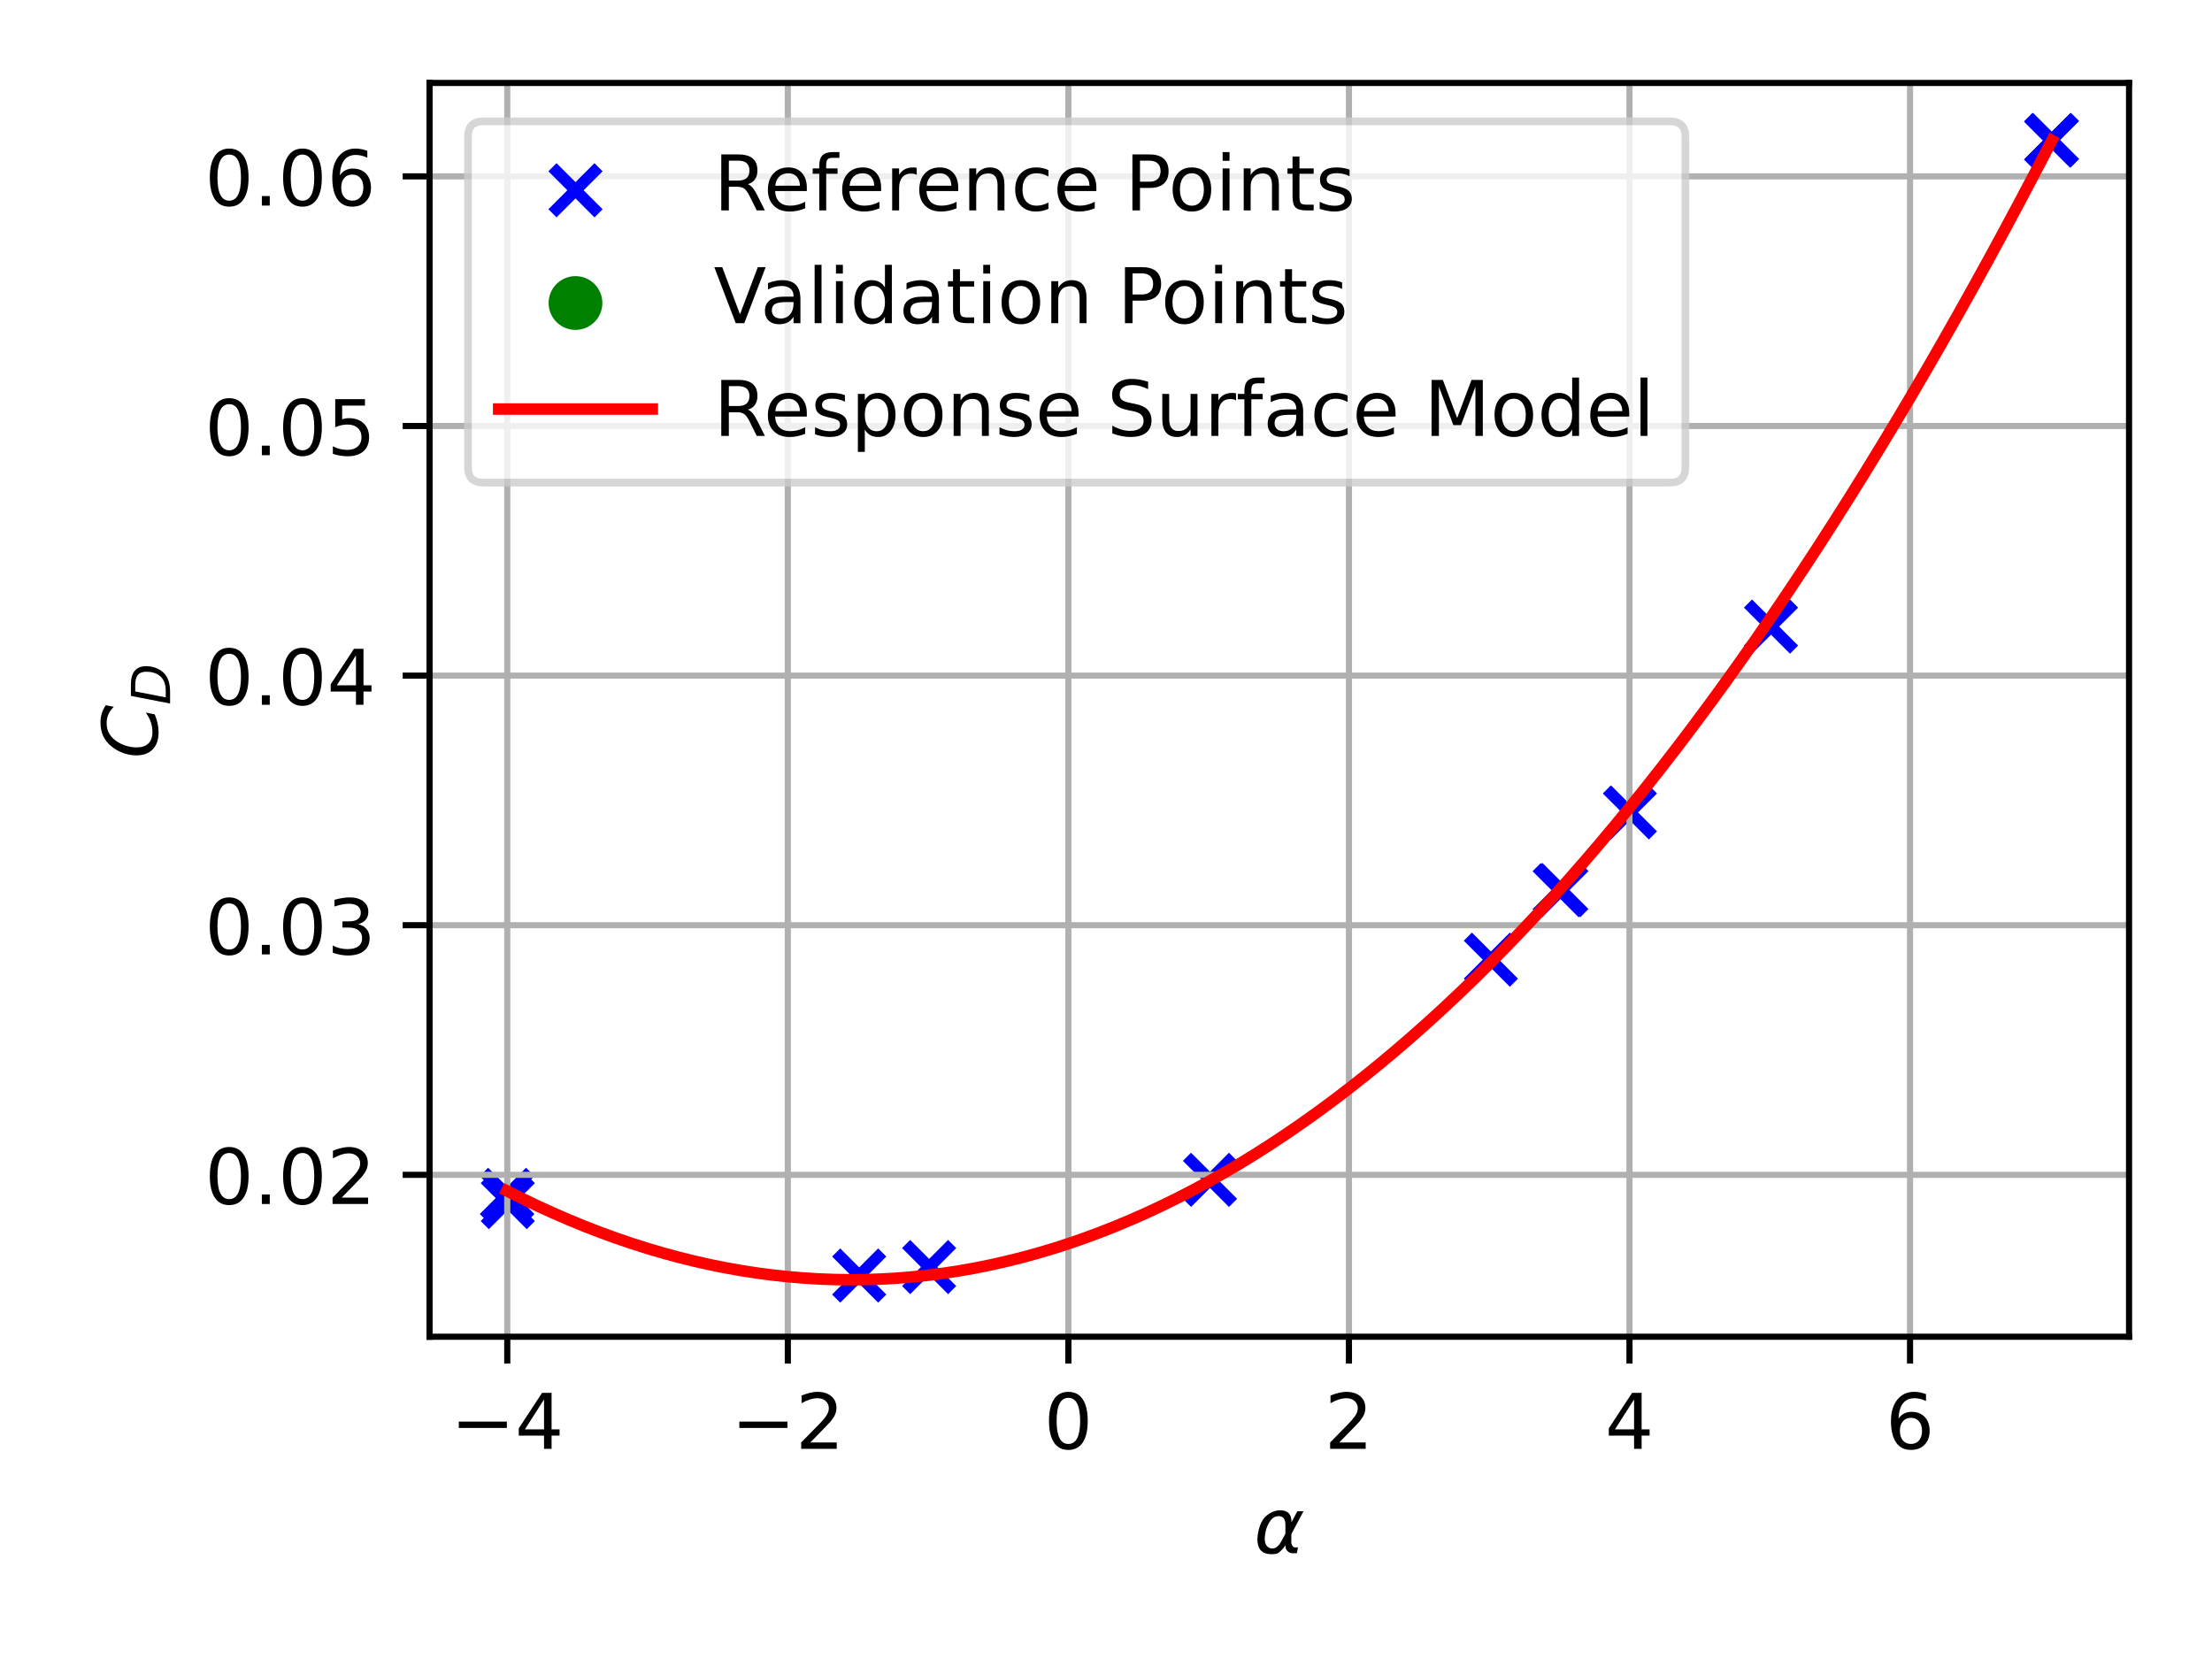
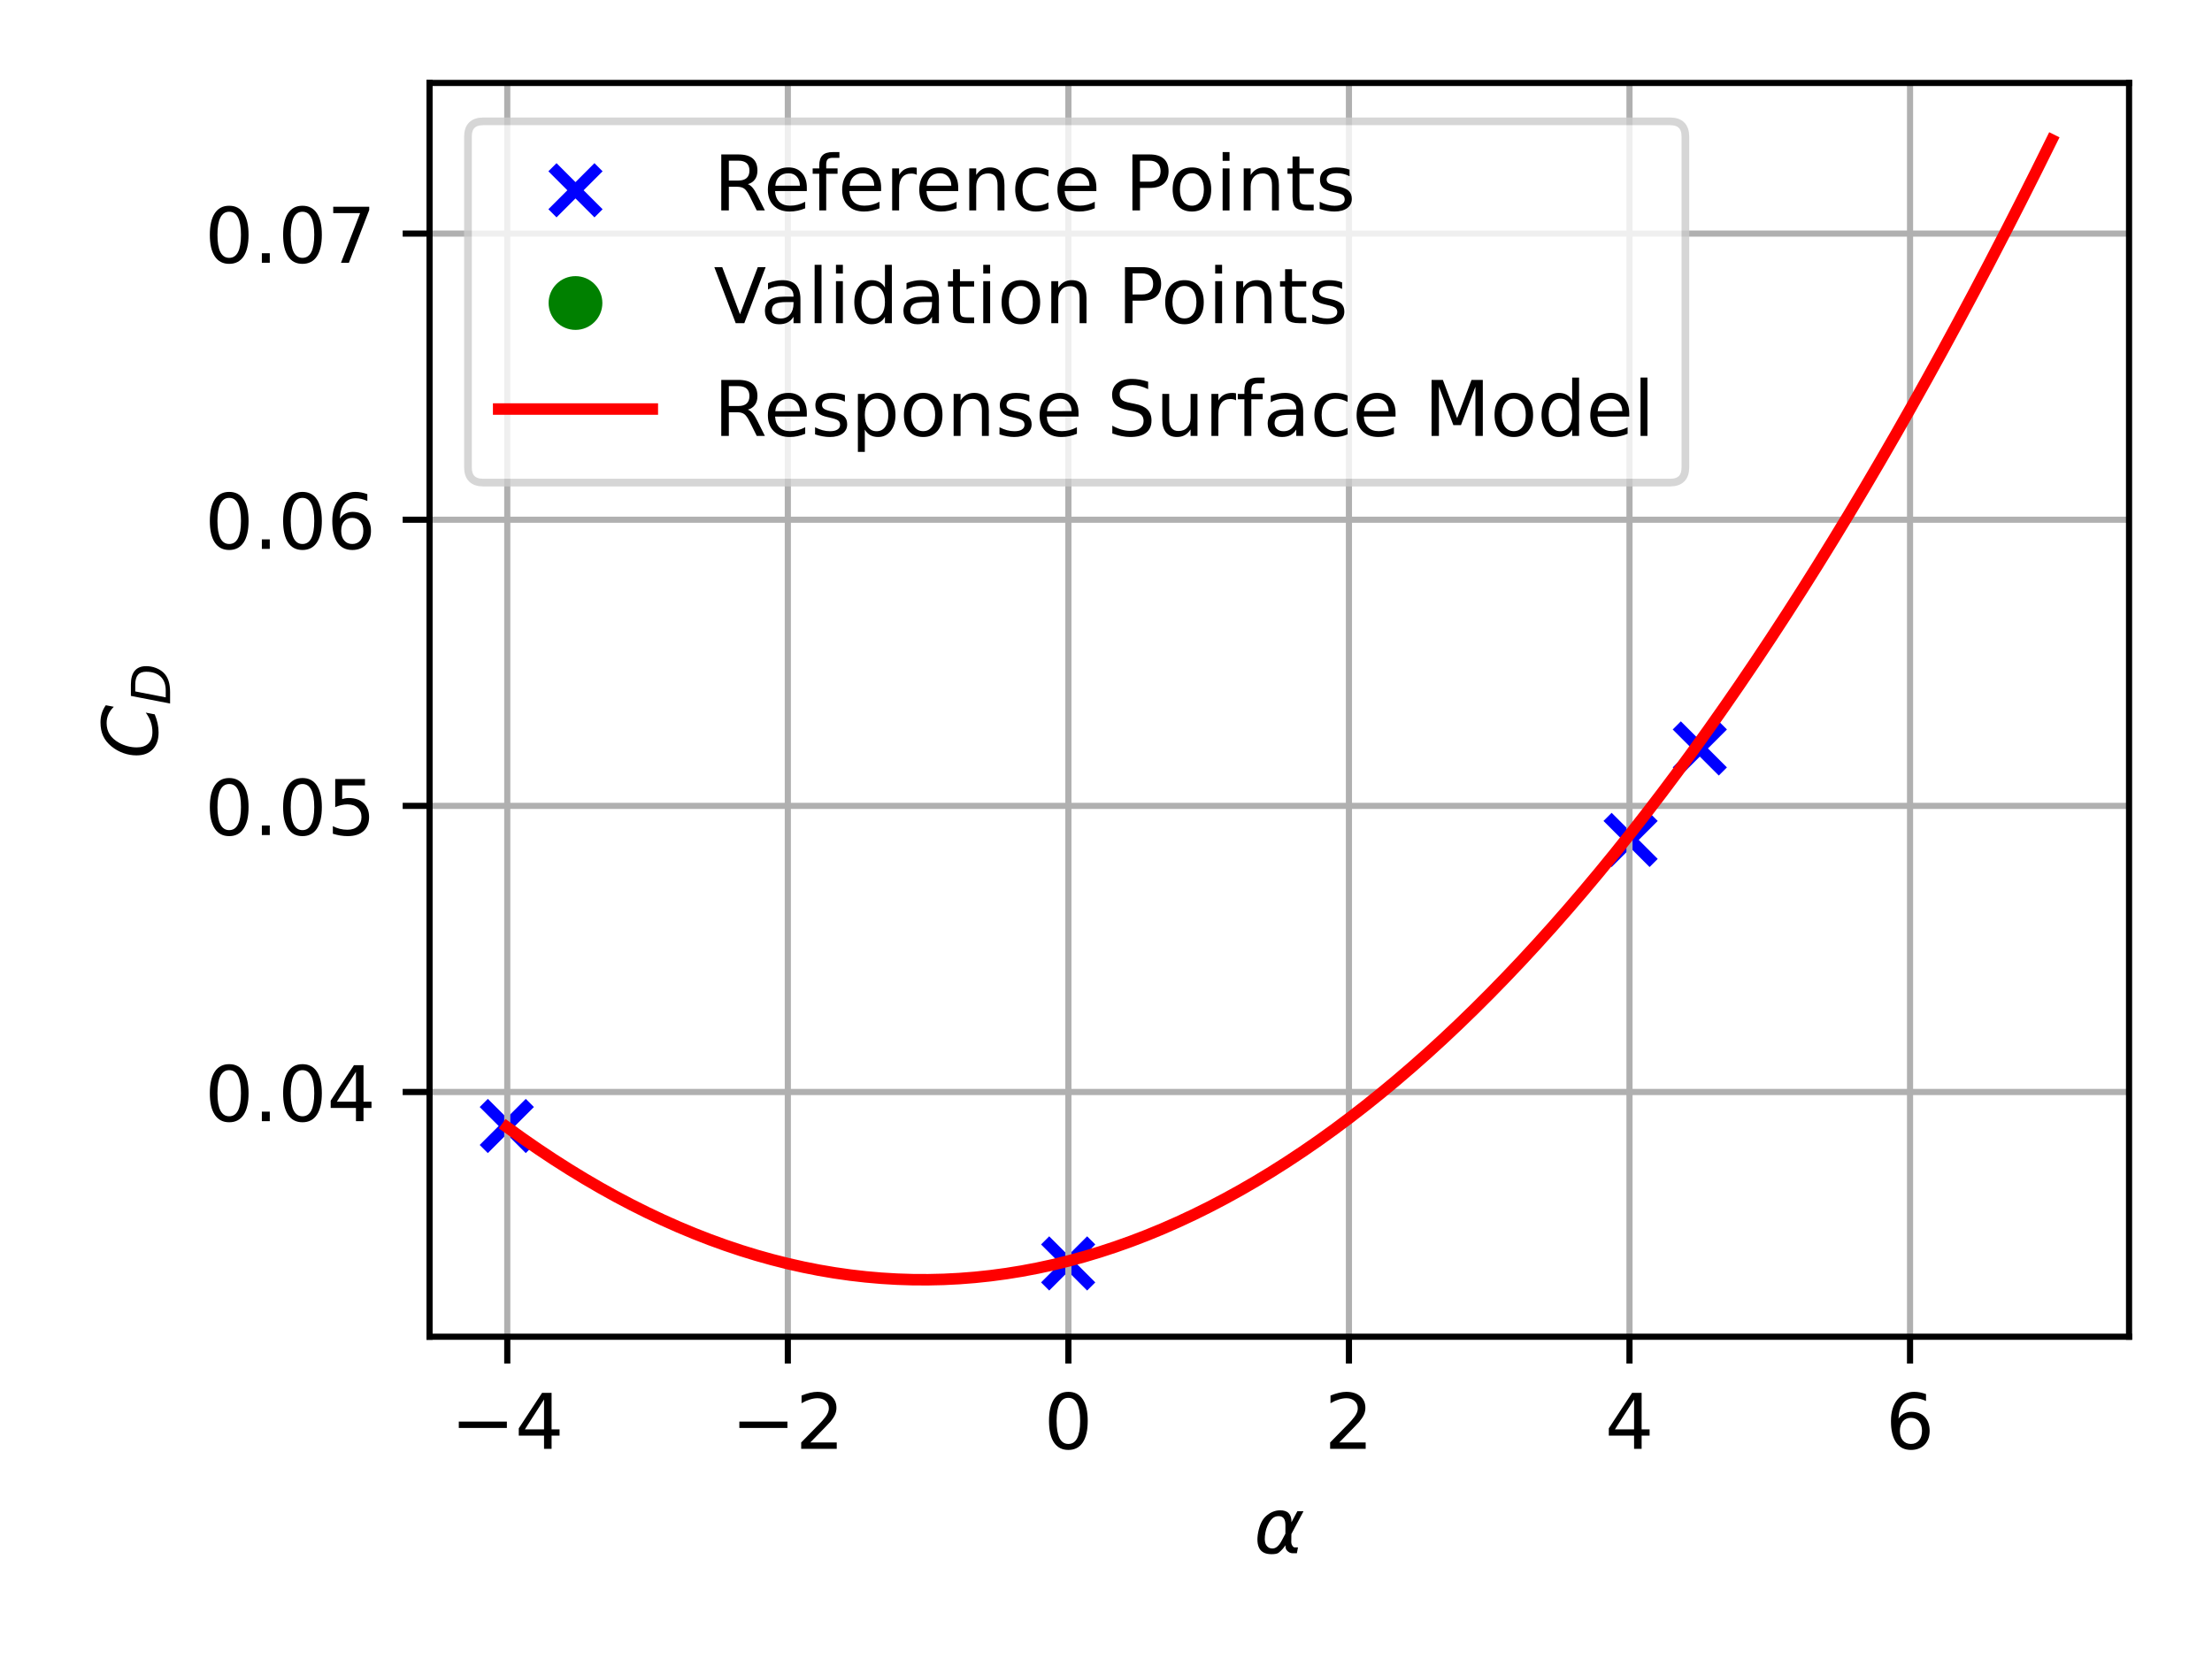
<svg xmlns="http://www.w3.org/2000/svg" xmlns:xlink="http://www.w3.org/1999/xlink" width="288pt" height="216pt" viewBox="0 0 288 216" version="1.1">
  <defs>
    <style type="text/css">*{stroke-linejoin: round; stroke-linecap: butt}</style>
  </defs>
  <g id="figure_1">
    <g id="patch_1">
      <path d="M 0 216  L 288 216  L 288 0  L 0 0  z " style="fill: #ffffff" />
    </g>
    <g id="axes_1">
      <g id="patch_2">
        <path d="M 55.928 174.04  L 277.2 174.04  L 277.2 10.8  L 55.928 10.8  z " style="fill: #ffffff" />
      </g>
      <g id="PathCollection_1">
        <defs>
-           <path id="m1f6bc95b31" d="M -3 3  L 3 -3  M -3 -3  L 3 3  " style="stroke: #0000ff; stroke-width: 1.5" />
+           <path id="m9d388d1059" d="M -3 3  L 3 -3  M -3 -3  L 3 3  " style="stroke: #0000ff; stroke-width: 1.5" />
        </defs>
-         <g clip-path="url(#pb8a106e96e)">
-           <use xlink:href="#m1f6bc95b31" x="203.289" y="115.884" style="fill: #0000ff; stroke: #0000ff; stroke-width: 1.5" />
-           <use xlink:href="#m1f6bc95b31" x="267.051" y="18.315" style="fill: #0000ff; stroke: #0000ff; stroke-width: 1.5" />
-           <use xlink:href="#m1f6bc95b31" x="157.543" y="153.613" style="fill: #0000ff; stroke: #0000ff; stroke-width: 1.5" />
-           <use xlink:href="#m1f6bc95b31" x="111.866" y="166.073" style="fill: #0000ff; stroke: #0000ff; stroke-width: 1.5" />
-           <use xlink:href="#m1f6bc95b31" x="66.114" y="156.512" style="fill: #0000ff; stroke: #0000ff; stroke-width: 1.5" />
-           <use xlink:href="#m1f6bc95b31" x="203.07" y="115.904" style="fill: #0000ff; stroke: #0000ff; stroke-width: 1.5" />
-           <use xlink:href="#m1f6bc95b31" x="230.584" y="81.578" style="fill: #0000ff; stroke: #0000ff; stroke-width: 1.5" />
-           <use xlink:href="#m1f6bc95b31" x="120.972" y="164.969" style="fill: #0000ff; stroke: #0000ff; stroke-width: 1.5" />
-           <use xlink:href="#m1f6bc95b31" x="212.211" y="105.776" style="fill: #0000ff; stroke: #0000ff; stroke-width: 1.5" />
-           <use xlink:href="#m1f6bc95b31" x="267.142" y="18.22" style="fill: #0000ff; stroke: #0000ff; stroke-width: 1.5" />
-           <use xlink:href="#m1f6bc95b31" x="267.142" y="18.234" style="fill: #0000ff; stroke: #0000ff; stroke-width: 1.5" />
-           <use xlink:href="#m1f6bc95b31" x="194.111" y="124.948" style="fill: #0000ff; stroke: #0000ff; stroke-width: 1.5" />
-           <use xlink:href="#m1f6bc95b31" x="66.022" y="155.615" style="fill: #0000ff; stroke: #0000ff; stroke-width: 1.5" />
-           <use xlink:href="#m1f6bc95b31" x="66.022" y="155.578" style="fill: #0000ff; stroke: #0000ff; stroke-width: 1.5" />
+         <g clip-path="url(#p106b4e78f4)">
+           <use xlink:href="#m9d388d1059" x="139.075" y="164.497" style="fill: #0000ff; stroke: #0000ff; stroke-width: 1.5" />
+           <use xlink:href="#m9d388d1059" x="212.302" y="109.358" style="fill: #0000ff; stroke: #0000ff; stroke-width: 1.5" />
+           <use xlink:href="#m9d388d1059" x="221.315" y="97.446" style="fill: #0000ff; stroke: #0000ff; stroke-width: 1.5" />
+           <use xlink:href="#m9d388d1059" x="65.986" y="146.602" style="fill: #0000ff; stroke: #0000ff; stroke-width: 1.5" />
        </g>
      </g>
      <g id="PathCollection_2" />
      <g id="matplotlib.axis_1">
        <g id="xtick_1">
          <g id="line2d_1">
-             <path d="M 66.046 174.04  L 66.046 10.8  " clip-path="url(#pb8a106e96e)" style="fill: none; stroke: #b0b0b0; stroke-width: 0.8; stroke-linecap: square" />
+             <path d="M 66.046 174.04  L 66.046 10.8  " clip-path="url(#p106b4e78f4)" style="fill: none; stroke: #b0b0b0; stroke-width: 0.8; stroke-linecap: square" />
          </g>
          <g id="line2d_2">
            <defs>
-               <path id="m623faea32b" d="M 0 0  L 0 3.5  " style="stroke: #000000; stroke-width: 0.8" />
-             </defs>
-             <g>
-               <use xlink:href="#m623faea32b" x="66.046" y="174.04" style="stroke: #000000; stroke-width: 0.8" />
+               <path id="ma5042c8ffb" d="M 0 0  L 0 3.5  " style="stroke: #000000; stroke-width: 0.8" />
+             </defs>
+             <g>
+               <use xlink:href="#ma5042c8ffb" x="66.046" y="174.04" style="stroke: #000000; stroke-width: 0.8" />
            </g>
          </g>
          <g id="text_1">
            <g transform="translate(58.67521 188.6384) scale(0.1 -0.1)">
              <defs>
                <path id="DejaVuSans-2212" d="M 678 2272  L 4684 2272  L 4684 1741  L 678 1741  L 678 2272  z " transform="scale(0.015625)" />
                <path id="DejaVuSans-34" d="M 2419 4116  L 825 1625  L 2419 1625  L 2419 4116  z M 2253 4666  L 3047 4666  L 3047 1625  L 3713 1625  L 3713 1100  L 3047 1100  L 3047 0  L 2419 0  L 2419 1100  L 313 1100  L 313 1709  L 2253 4666  z " transform="scale(0.015625)" />
              </defs>
              <use xlink:href="#DejaVuSans-2212" />
              <use xlink:href="#DejaVuSans-34" x="83.789" />
            </g>
          </g>
        </g>
        <g id="xtick_2">
          <g id="line2d_3">
-             <path d="M 102.574 174.04  L 102.574 10.8  " clip-path="url(#pb8a106e96e)" style="fill: none; stroke: #b0b0b0; stroke-width: 0.8; stroke-linecap: square" />
+             <path d="M 102.574 174.04  L 102.574 10.8  " clip-path="url(#p106b4e78f4)" style="fill: none; stroke: #b0b0b0; stroke-width: 0.8; stroke-linecap: square" />
          </g>
          <g id="line2d_4">
            <g>
-               <use xlink:href="#m623faea32b" x="102.574" y="174.04" style="stroke: #000000; stroke-width: 0.8" />
+               <use xlink:href="#ma5042c8ffb" x="102.574" y="174.04" style="stroke: #000000; stroke-width: 0.8" />
            </g>
          </g>
          <g id="text_2">
            <g transform="translate(95.20295 188.6384) scale(0.1 -0.1)">
              <defs>
                <path id="DejaVuSans-32" d="M 1228 531  L 3431 531  L 3431 0  L 469 0  L 469 531  Q 828 903 1448 1529  Q 2069 2156 2228 2338  Q 2531 2678 2651 2914  Q 2772 3150 2772 3378  Q 2772 3750 2511 3984  Q 2250 4219 1831 4219  Q 1534 4219 1204 4116  Q 875 4013 500 3803  L 500 4441  Q 881 4594 1212 4672  Q 1544 4750 1819 4750  Q 2544 4750 2975 4387  Q 3406 4025 3406 3419  Q 3406 3131 3298 2873  Q 3191 2616 2906 2266  Q 2828 2175 2409 1742  Q 1991 1309 1228 531  z " transform="scale(0.015625)" />
              </defs>
              <use xlink:href="#DejaVuSans-2212" />
              <use xlink:href="#DejaVuSans-32" x="83.789" />
            </g>
          </g>
        </g>
        <g id="xtick_3">
          <g id="line2d_5">
-             <path d="M 139.102 174.04  L 139.102 10.8  " clip-path="url(#pb8a106e96e)" style="fill: none; stroke: #b0b0b0; stroke-width: 0.8; stroke-linecap: square" />
+             <path d="M 139.102 174.04  L 139.102 10.8  " clip-path="url(#p106b4e78f4)" style="fill: none; stroke: #b0b0b0; stroke-width: 0.8; stroke-linecap: square" />
          </g>
          <g id="line2d_6">
            <g>
-               <use xlink:href="#m623faea32b" x="139.102" y="174.04" style="stroke: #000000; stroke-width: 0.8" />
+               <use xlink:href="#ma5042c8ffb" x="139.102" y="174.04" style="stroke: #000000; stroke-width: 0.8" />
            </g>
          </g>
          <g id="text_3">
            <g transform="translate(135.9205 188.6384) scale(0.1 -0.1)">
              <defs>
                <path id="DejaVuSans-30" d="M 2034 4250  Q 1547 4250 1301 3770  Q 1056 3291 1056 2328  Q 1056 1369 1301 889  Q 1547 409 2034 409  Q 2525 409 2770 889  Q 3016 1369 3016 2328  Q 3016 3291 2770 3770  Q 2525 4250 2034 4250  z M 2034 4750  Q 2819 4750 3233 4129  Q 3647 3509 3647 2328  Q 3647 1150 3233 529  Q 2819 -91 2034 -91  Q 1250 -91 836 529  Q 422 1150 422 2328  Q 422 3509 836 4129  Q 1250 4750 2034 4750  z " transform="scale(0.015625)" />
              </defs>
              <use xlink:href="#DejaVuSans-30" />
            </g>
          </g>
        </g>
        <g id="xtick_4">
          <g id="line2d_7">
-             <path d="M 175.63 174.04  L 175.63 10.8  " clip-path="url(#pb8a106e96e)" style="fill: none; stroke: #b0b0b0; stroke-width: 0.8; stroke-linecap: square" />
+             <path d="M 175.63 174.04  L 175.63 10.8  " clip-path="url(#p106b4e78f4)" style="fill: none; stroke: #b0b0b0; stroke-width: 0.8; stroke-linecap: square" />
          </g>
          <g id="line2d_8">
            <g>
-               <use xlink:href="#m623faea32b" x="175.63" y="174.04" style="stroke: #000000; stroke-width: 0.8" />
+               <use xlink:href="#ma5042c8ffb" x="175.63" y="174.04" style="stroke: #000000; stroke-width: 0.8" />
            </g>
          </g>
          <g id="text_4">
            <g transform="translate(172.4483 188.6384) scale(0.1 -0.1)">
              <use xlink:href="#DejaVuSans-32" />
            </g>
          </g>
        </g>
        <g id="xtick_5">
          <g id="line2d_9">
-             <path d="M 212.157 174.04  L 212.157 10.8  " clip-path="url(#pb8a106e96e)" style="fill: none; stroke: #b0b0b0; stroke-width: 0.8; stroke-linecap: square" />
+             <path d="M 212.157 174.04  L 212.157 10.8  " clip-path="url(#p106b4e78f4)" style="fill: none; stroke: #b0b0b0; stroke-width: 0.8; stroke-linecap: square" />
          </g>
          <g id="line2d_10">
            <g>
-               <use xlink:href="#m623faea32b" x="212.157" y="174.04" style="stroke: #000000; stroke-width: 0.8" />
+               <use xlink:href="#ma5042c8ffb" x="212.157" y="174.04" style="stroke: #000000; stroke-width: 0.8" />
            </g>
          </g>
          <g id="text_5">
            <g transform="translate(208.976 188.6384) scale(0.1 -0.1)">
              <use xlink:href="#DejaVuSans-34" />
            </g>
          </g>
        </g>
        <g id="xtick_6">
          <g id="line2d_11">
-             <path d="M 248.685 174.04  L 248.685 10.8  " clip-path="url(#pb8a106e96e)" style="fill: none; stroke: #b0b0b0; stroke-width: 0.8; stroke-linecap: square" />
+             <path d="M 248.685 174.04  L 248.685 10.8  " clip-path="url(#p106b4e78f4)" style="fill: none; stroke: #b0b0b0; stroke-width: 0.8; stroke-linecap: square" />
          </g>
          <g id="line2d_12">
            <g>
-               <use xlink:href="#m623faea32b" x="248.685" y="174.04" style="stroke: #000000; stroke-width: 0.8" />
+               <use xlink:href="#ma5042c8ffb" x="248.685" y="174.04" style="stroke: #000000; stroke-width: 0.8" />
            </g>
          </g>
          <g id="text_6">
            <g transform="translate(245.5038 188.6384) scale(0.1 -0.1)">
              <defs>
                <path id="DejaVuSans-36" d="M 2113 2584  Q 1688 2584 1439 2293  Q 1191 2003 1191 1497  Q 1191 994 1439 701  Q 1688 409 2113 409  Q 2538 409 2786 701  Q 3034 994 3034 1497  Q 3034 2003 2786 2293  Q 2538 2584 2113 2584  z M 3366 4563  L 3366 3988  Q 3128 4100 2886 4159  Q 2644 4219 2406 4219  Q 1781 4219 1451 3797  Q 1122 3375 1075 2522  Q 1259 2794 1537 2939  Q 1816 3084 2150 3084  Q 2853 3084 3261 2657  Q 3669 2231 3669 1497  Q 3669 778 3244 343  Q 2819 -91 2113 -91  Q 1303 -91 875 529  Q 447 1150 447 2328  Q 447 3434 972 4092  Q 1497 4750 2381 4750  Q 2619 4750 2861 4703  Q 3103 4656 3366 4563  z " transform="scale(0.015625)" />
              </defs>
              <use xlink:href="#DejaVuSans-36" />
            </g>
          </g>
        </g>
        <g id="text_7">
          <g transform="translate(163.264 202.3166) scale(0.1 -0.1)">
            <defs>
              <path id="DejaVuSans-Oblique-3b1" d="M 2619 1628  L 2622 2350  Q 2625 3088 2069 3091  Q 1653 3094 1394 2747  Q 1069 2319 959 1747  Q 825 1059 994 731  Q 1169 397 1547 397  Q 1966 397 2319 1063  L 2619 1628  z M 2166 3578  Q 3141 3594 3128 2584  Q 3128 2584 3616 3500  L 4128 3500  L 3119 1603  L 3109 919  Q 3109 766 3194 638  Q 3291 488 3391 488  L 3669 488  L 3575 0  L 3228 0  Q 2934 0 2722 263  Q 2622 394 2619 669  Q 2416 334 2066 50  Q 1900 -81 1453 -78  Q 722 -72 456 397  Q 184 884 353 1747  Q 534 2675 1009 3097  Q 1544 3569 2166 3578  z " transform="scale(0.015625)" />
            </defs>
            <use xlink:href="#DejaVuSans-Oblique-3b1" transform="translate(0 0.84375)" />
          </g>
        </g>
      </g>
      <g id="matplotlib.axis_2">
        <g id="ytick_1">
          <g id="line2d_13">
-             <path d="M 55.928 152.961  L 277.2 152.961  " clip-path="url(#pb8a106e96e)" style="fill: none; stroke: #b0b0b0; stroke-width: 0.8; stroke-linecap: square" />
+             <path d="M 55.928 142.176  L 277.2 142.176  " clip-path="url(#p106b4e78f4)" style="fill: none; stroke: #b0b0b0; stroke-width: 0.8; stroke-linecap: square" />
          </g>
          <g id="line2d_14">
            <defs>
-               <path id="m71e8cdc7bb" d="M 0 0  L -3.5 0  " style="stroke: #000000; stroke-width: 0.8" />
-             </defs>
-             <g>
-               <use xlink:href="#m71e8cdc7bb" x="55.928" y="152.961" style="stroke: #000000; stroke-width: 0.8" />
+               <path id="m35924eb70a" d="M 0 0  L -3.5 0  " style="stroke: #000000; stroke-width: 0.8" />
+             </defs>
+             <g>
+               <use xlink:href="#m35924eb70a" x="55.928" y="142.176" style="stroke: #000000; stroke-width: 0.8" />
            </g>
          </g>
          <g id="text_8">
-             <g transform="translate(26.66238 156.7601) scale(0.1 -0.1)">
+             <g transform="translate(26.66238 145.9754) scale(0.1 -0.1)">
              <defs>
                <path id="DejaVuSans-2e" d="M 684 794  L 1344 794  L 1344 0  L 684 0  L 684 794  z " transform="scale(0.015625)" />
              </defs>
-               <use xlink:href="#DejaVuSans-30" />
-               <use xlink:href="#DejaVuSans-2e" x="63.623" />
-               <use xlink:href="#DejaVuSans-30" x="95.41" />
-               <use xlink:href="#DejaVuSans-32" x="159.033" />
-             </g>
-           </g>
-         </g>
-         <g id="ytick_2">
-           <g id="line2d_15">
-             <path d="M 55.928 120.462  L 277.2 120.462  " clip-path="url(#pb8a106e96e)" style="fill: none; stroke: #b0b0b0; stroke-width: 0.8; stroke-linecap: square" />
-           </g>
-           <g id="line2d_16">
-             <g>
-               <use xlink:href="#m71e8cdc7bb" x="55.928" y="120.462" style="stroke: #000000; stroke-width: 0.8" />
-             </g>
-           </g>
-           <g id="text_9">
-             <g transform="translate(26.66238 124.2615) scale(0.1 -0.1)">
-               <defs>
-                 <path id="DejaVuSans-33" d="M 2597 2516  Q 3050 2419 3304 2112  Q 3559 1806 3559 1356  Q 3559 666 3084 287  Q 2609 -91 1734 -91  Q 1441 -91 1130 -33  Q 819 25 488 141  L 488 750  Q 750 597 1062 519  Q 1375 441 1716 441  Q 2309 441 2620 675  Q 2931 909 2931 1356  Q 2931 1769 2642 2001  Q 2353 2234 1838 2234  L 1294 2234  L 1294 2753  L 1863 2753  Q 2328 2753 2575 2939  Q 2822 3125 2822 3475  Q 2822 3834 2567 4026  Q 2313 4219 1838 4219  Q 1578 4219 1281 4162  Q 984 4106 628 3988  L 628 4550  Q 988 4650 1302 4700  Q 1616 4750 1894 4750  Q 2613 4750 3031 4423  Q 3450 4097 3450 3541  Q 3450 3153 3228 2886  Q 3006 2619 2597 2516  z " transform="scale(0.015625)" />
-               </defs>
-               <use xlink:href="#DejaVuSans-30" />
-               <use xlink:href="#DejaVuSans-2e" x="63.623" />
-               <use xlink:href="#DejaVuSans-30" x="95.41" />
-               <use xlink:href="#DejaVuSans-33" x="159.033" />
-             </g>
-           </g>
-         </g>
-         <g id="ytick_3">
-           <g id="line2d_17">
-             <path d="M 55.928 87.964  L 277.2 87.964  " clip-path="url(#pb8a106e96e)" style="fill: none; stroke: #b0b0b0; stroke-width: 0.8; stroke-linecap: square" />
-           </g>
-           <g id="line2d_18">
-             <g>
-               <use xlink:href="#m71e8cdc7bb" x="55.928" y="87.964" style="stroke: #000000; stroke-width: 0.8" />
-             </g>
-           </g>
-           <g id="text_10">
-             <g transform="translate(26.66238 91.76281) scale(0.1 -0.1)">
              <use xlink:href="#DejaVuSans-30" />
              <use xlink:href="#DejaVuSans-2e" x="63.623" />
              <use xlink:href="#DejaVuSans-30" x="95.41" />
              <use xlink:href="#DejaVuSans-34" x="159.033" />
            </g>
          </g>
        </g>
-         <g id="ytick_4">
-           <g id="line2d_19">
-             <path d="M 55.928 55.465  L 277.2 55.465  " clip-path="url(#pb8a106e96e)" style="fill: none; stroke: #b0b0b0; stroke-width: 0.8; stroke-linecap: square" />
-           </g>
-           <g id="line2d_20">
-             <g>
-               <use xlink:href="#m71e8cdc7bb" x="55.928" y="55.465" style="stroke: #000000; stroke-width: 0.8" />
-             </g>
-           </g>
-           <g id="text_11">
-             <g transform="translate(26.66238 59.26415) scale(0.1 -0.1)">
+         <g id="ytick_2">
+           <g id="line2d_15">
+             <path d="M 55.928 104.921  L 277.2 104.921  " clip-path="url(#p106b4e78f4)" style="fill: none; stroke: #b0b0b0; stroke-width: 0.8; stroke-linecap: square" />
+           </g>
+           <g id="line2d_16">
+             <g>
+               <use xlink:href="#m35924eb70a" x="55.928" y="104.921" style="stroke: #000000; stroke-width: 0.8" />
+             </g>
+           </g>
+           <g id="text_9">
+             <g transform="translate(26.66238 108.7205) scale(0.1 -0.1)">
              <defs>
                <path id="DejaVuSans-35" d="M 691 4666  L 3169 4666  L 3169 4134  L 1269 4134  L 1269 2991  Q 1406 3038 1543 3061  Q 1681 3084 1819 3084  Q 2600 3084 3056 2656  Q 3513 2228 3513 1497  Q 3513 744 3044 326  Q 2575 -91 1722 -91  Q 1428 -91 1123 -41  Q 819 9 494 109  L 494 744  Q 775 591 1075 516  Q 1375 441 1709 441  Q 2250 441 2565 725  Q 2881 1009 2881 1497  Q 2881 1984 2565 2268  Q 2250 2553 1709 2553  Q 1456 2553 1204 2497  Q 953 2441 691 2322  L 691 4666  z " transform="scale(0.015625)" />
              </defs>
              <use xlink:href="#DejaVuSans-30" />
              <use xlink:href="#DejaVuSans-2e" x="63.623" />
              <use xlink:href="#DejaVuSans-30" x="95.41" />
              <use xlink:href="#DejaVuSans-35" x="159.033" />
            </g>
          </g>
        </g>
-         <g id="ytick_5">
-           <g id="line2d_21">
-             <path d="M 55.928 22.966  L 277.2 22.966  " clip-path="url(#pb8a106e96e)" style="fill: none; stroke: #b0b0b0; stroke-width: 0.8; stroke-linecap: square" />
-           </g>
-           <g id="line2d_22">
-             <g>
-               <use xlink:href="#m71e8cdc7bb" x="55.928" y="22.966" style="stroke: #000000; stroke-width: 0.8" />
-             </g>
-           </g>
-           <g id="text_12">
-             <g transform="translate(26.66238 26.7655) scale(0.1 -0.1)">
+         <g id="ytick_3">
+           <g id="line2d_17">
+             <path d="M 55.928 67.666  L 277.2 67.666  " clip-path="url(#p106b4e78f4)" style="fill: none; stroke: #b0b0b0; stroke-width: 0.8; stroke-linecap: square" />
+           </g>
+           <g id="line2d_18">
+             <g>
+               <use xlink:href="#m35924eb70a" x="55.928" y="67.666" style="stroke: #000000; stroke-width: 0.8" />
+             </g>
+           </g>
+           <g id="text_10">
+             <g transform="translate(26.66238 71.46566) scale(0.1 -0.1)">
              <use xlink:href="#DejaVuSans-30" />
              <use xlink:href="#DejaVuSans-2e" x="63.623" />
              <use xlink:href="#DejaVuSans-30" x="95.41" />
              <use xlink:href="#DejaVuSans-36" x="159.033" />
            </g>
          </g>
        </g>
-         <g id="text_13">
+         <g id="ytick_4">
+           <g id="line2d_19">
+             <path d="M 55.928 30.412  L 277.2 30.412  " clip-path="url(#p106b4e78f4)" style="fill: none; stroke: #b0b0b0; stroke-width: 0.8; stroke-linecap: square" />
+           </g>
+           <g id="line2d_20">
+             <g>
+               <use xlink:href="#m35924eb70a" x="55.928" y="30.412" style="stroke: #000000; stroke-width: 0.8" />
+             </g>
+           </g>
+           <g id="text_11">
+             <g transform="translate(26.66238 34.21078) scale(0.1 -0.1)">
+               <defs>
+                 <path id="DejaVuSans-37" d="M 525 4666  L 3525 4666  L 3525 4397  L 1831 0  L 1172 0  L 2766 4134  L 525 4134  L 525 4666  z " transform="scale(0.015625)" />
+               </defs>
+               <use xlink:href="#DejaVuSans-30" />
+               <use xlink:href="#DejaVuSans-2e" x="63.623" />
+               <use xlink:href="#DejaVuSans-30" x="95.41" />
+               <use xlink:href="#DejaVuSans-37" x="159.033" />
+             </g>
+           </g>
+         </g>
+         <g id="text_12">
          <g transform="translate(20.58269 98.77) rotate(-90) scale(0.1 -0.1)">
            <defs>
              <path id="DejaVuSans-Oblique-43" d="M 4447 4306  L 4319 3641  Q 4019 3944 3683 4091  Q 3347 4238 2956 4238  Q 2422 4238 2017 3981  Q 1613 3725 1319 3200  Q 1131 2863 1032 2486  Q 934 2109 934 1728  Q 934 1091 1264 756  Q 1594 422 2222 422  Q 2656 422 3056 561  Q 3456 700 3834 978  L 3688 231  Q 3316 72 2936 -9  Q 2556 -91 2175 -91  Q 1278 -91 773 396  Q 269 884 269 1753  Q 269 2309 461 2846  Q 653 3384 1013 3828  Q 1394 4300 1883 4525  Q 2372 4750 3022 4750  Q 3422 4750 3780 4639  Q 4138 4528 4447 4306  z " transform="scale(0.015625)" />
              <path id="DejaVuSans-Oblique-44" d="M 1081 4666  L 2438 4666  Q 3519 4666 4070 4208  Q 4622 3750 4622 2847  Q 4622 2250 4412 1698  Q 4203 1147 3834 769  Q 3463 381 2891 190  Q 2319 0 1538 0  L 172 0  L 1081 4666  z M 1613 4147  L 909 519  L 1734 519  Q 2794 519 3375 1128  Q 3956 1738 3956 2847  Q 3956 3519 3581 3833  Q 3206 4147 2406 4147  L 1613 4147  z " transform="scale(0.015625)" />
            </defs>
            <use xlink:href="#DejaVuSans-Oblique-43" transform="translate(0 0.78125)" />
            <use xlink:href="#DejaVuSans-Oblique-44" transform="translate(69.82422 -15.625) scale(0.7)" />
          </g>
        </g>
      </g>
-       <g id="line2d_23">
-         <path d="M 65.986 155.042  L 68.018 156.062  L 70.05 157.035  L 72.081 157.962  L 74.113 158.842  L 76.145 159.675  L 78.177 160.462  L 80.209 161.202  L 82.241 161.894  L 84.273 162.54  L 86.305 163.139  L 88.337 163.69  L 90.368 164.195  L 92.4 164.651  L 94.432 165.061  L 96.464 165.423  L 98.496 165.737  L 100.528 166.004  L 102.56 166.223  L 104.592 166.394  L 106.623 166.517  L 108.655 166.593  L 110.687 166.62  L 112.719 166.599  L 114.751 166.53  L 116.783 166.413  L 118.815 166.247  L 120.847 166.033  L 122.879 165.77  L 124.91 165.459  L 126.942 165.099  L 128.974 164.691  L 131.006 164.233  L 133.038 163.727  L 135.07 163.172  L 137.102 162.568  L 139.134 161.914  L 141.165 161.211  L 143.197 160.459  L 145.229 159.658  L 147.261 158.807  L 149.293 157.907  L 151.325 156.957  L 153.357 155.958  L 155.389 154.908  L 157.421 153.809  L 159.452 152.66  L 161.484 151.461  L 163.516 150.212  L 165.548 148.913  L 167.58 147.563  L 169.612 146.163  L 171.644 144.713  L 173.676 143.212  L 175.707 141.661  L 177.739 140.06  L 179.771 138.407  L 181.803 136.704  L 183.835 134.95  L 185.867 133.145  L 187.899 131.289  L 189.931 129.382  L 191.963 127.424  L 193.994 125.414  L 196.026 123.353  L 198.058 121.241  L 200.09 119.078  L 202.122 116.862  L 204.154 114.596  L 206.186 112.277  L 208.218 109.907  L 210.249 107.485  L 212.281 105.011  L 214.313 102.484  L 216.345 99.906  L 218.377 97.276  L 220.409 94.593  L 222.441 91.858  L 224.473 89.071  L 226.505 86.231  L 228.536 83.339  L 230.568 80.394  L 232.6 77.396  L 234.632 74.346  L 236.664 71.243  L 238.696 68.086  L 240.728 64.877  L 242.76 61.614  L 244.791 58.299  L 246.823 54.93  L 248.855 51.508  L 250.887 48.032  L 252.919 44.503  L 254.951 40.92  L 256.983 37.284  L 259.015 33.594  L 261.047 29.85  L 263.078 26.052  L 265.11 22.201  L 267.142 18.295  " clip-path="url(#pb8a106e96e)" style="fill: none; stroke: #ff0000; stroke-width: 1.5; stroke-linecap: square" />
+       <g id="line2d_21">
+         <path d="M 65.986 146.738  L 68.018 148.199  L 70.05 149.605  L 72.081 150.955  L 74.113 152.249  L 76.145 153.488  L 78.177 154.671  L 80.209 155.799  L 82.241 156.871  L 84.273 157.887  L 86.305 158.847  L 88.337 159.752  L 90.368 160.6  L 92.4 161.393  L 94.432 162.13  L 96.464 162.812  L 98.496 163.437  L 100.528 164.006  L 102.56 164.52  L 104.592 164.977  L 106.623 165.379  L 108.655 165.724  L 110.687 166.014  L 112.719 166.247  L 114.751 166.425  L 116.783 166.546  L 118.815 166.611  L 120.847 166.62  L 122.879 166.573  L 124.91 166.469  L 126.942 166.31  L 128.974 166.094  L 131.006 165.822  L 133.038 165.494  L 135.07 165.109  L 137.102 164.668  L 139.134 164.171  L 141.165 163.617  L 143.197 163.007  L 145.229 162.34  L 147.261 161.617  L 149.293 160.838  L 151.325 160.002  L 153.357 159.109  L 155.389 158.16  L 157.421 157.155  L 159.452 156.092  L 161.484 154.974  L 163.516 153.798  L 165.548 152.566  L 167.58 151.277  L 169.612 149.932  L 171.644 148.53  L 173.676 147.071  L 175.707 145.555  L 177.739 143.983  L 179.771 142.354  L 181.803 140.667  L 183.835 138.924  L 185.867 137.125  L 187.899 135.268  L 189.931 133.354  L 191.963 131.383  L 193.994 129.356  L 196.026 127.271  L 198.058 125.13  L 200.09 122.931  L 202.122 120.675  L 204.154 118.362  L 206.186 115.992  L 208.218 113.565  L 210.249 111.081  L 212.281 108.539  L 214.313 105.941  L 216.345 103.285  L 218.377 100.572  L 220.409 97.801  L 222.441 94.974  L 224.473 92.088  L 226.505 89.146  L 228.536 86.146  L 230.568 83.089  L 232.6 79.975  L 234.632 76.803  L 236.664 73.573  L 238.696 70.286  L 240.728 66.942  L 242.76 63.54  L 244.791 60.08  L 246.823 56.563  L 248.855 52.988  L 250.887 49.356  L 252.919 45.666  L 254.951 41.918  L 256.983 38.113  L 259.015 34.25  L 261.047 30.329  L 263.078 26.351  L 265.11 22.314  L 267.142 18.22  " clip-path="url(#p106b4e78f4)" style="fill: none; stroke: #ff0000; stroke-width: 1.5; stroke-linecap: square" />
      </g>
      <g id="patch_3">
        <path d="M 55.928 174.04  L 55.928 10.8  " style="fill: none; stroke: #000000; stroke-width: 0.8; stroke-linejoin: miter; stroke-linecap: square" />
      </g>
      <g id="patch_4">
        <path d="M 277.2 174.04  L 277.2 10.8  " style="fill: none; stroke: #000000; stroke-width: 0.8; stroke-linejoin: miter; stroke-linecap: square" />
      </g>
      <g id="patch_5">
        <path d="M 55.928 174.04  L 277.2 174.04  " style="fill: none; stroke: #000000; stroke-width: 0.8; stroke-linejoin: miter; stroke-linecap: square" />
      </g>
      <g id="patch_6">
        <path d="M 55.928 10.8  L 277.2 10.8  " style="fill: none; stroke: #000000; stroke-width: 0.8; stroke-linejoin: miter; stroke-linecap: square" />
      </g>
      <g id="legend_1">
        <g id="patch_7">
          <path d="M 62.928 62.834  L 217.436 62.834  Q 219.436 62.834 219.436 60.834  L 219.436 17.8  Q 219.436 15.8 217.436 15.8  L 62.928 15.8  Q 60.928 15.8 60.928 17.8  L 60.928 60.834  Q 60.928 62.834 62.928 62.834  z " style="fill: #ffffff; opacity: 0.8; stroke: #cccccc; stroke-linejoin: miter" />
        </g>
        <g id="PathCollection_3">
          <g>
-             <use xlink:href="#m1f6bc95b31" x="74.928" y="24.773" style="fill: #0000ff; stroke: #0000ff; stroke-width: 1.5" />
-           </g>
-         </g>
-         <g id="text_14">
+             <use xlink:href="#m9d388d1059" x="74.928" y="24.773" style="fill: #0000ff; stroke: #0000ff; stroke-width: 1.5" />
+           </g>
+         </g>
+         <g id="text_13">
          <g transform="translate(92.928 27.39844) scale(0.1 -0.1)">
            <defs>
              <path id="DejaVuSans-52" d="M 2841 2188  Q 3044 2119 3236 1894  Q 3428 1669 3622 1275  L 4263 0  L 3584 0  L 2988 1197  Q 2756 1666 2539 1819  Q 2322 1972 1947 1972  L 1259 1972  L 1259 0  L 628 0  L 628 4666  L 2053 4666  Q 2853 4666 3247 4331  Q 3641 3997 3641 3322  Q 3641 2881 3436 2590  Q 3231 2300 2841 2188  z M 1259 4147  L 1259 2491  L 2053 2491  Q 2509 2491 2742 2702  Q 2975 2913 2975 3322  Q 2975 3731 2742 3939  Q 2509 4147 2053 4147  L 1259 4147  z " transform="scale(0.015625)" />
              <path id="DejaVuSans-65" d="M 3597 1894  L 3597 1613  L 953 1613  Q 991 1019 1311 708  Q 1631 397 2203 397  Q 2534 397 2845 478  Q 3156 559 3463 722  L 3463 178  Q 3153 47 2828 -22  Q 2503 -91 2169 -91  Q 1331 -91 842 396  Q 353 884 353 1716  Q 353 2575 817 3079  Q 1281 3584 2069 3584  Q 2775 3584 3186 3129  Q 3597 2675 3597 1894  z M 3022 2063  Q 3016 2534 2758 2815  Q 2500 3097 2075 3097  Q 1594 3097 1305 2825  Q 1016 2553 972 2059  L 3022 2063  z " transform="scale(0.015625)" />
              <path id="DejaVuSans-66" d="M 2375 4863  L 2375 4384  L 1825 4384  Q 1516 4384 1395 4259  Q 1275 4134 1275 3809  L 1275 3500  L 2222 3500  L 2222 3053  L 1275 3053  L 1275 0  L 697 0  L 697 3053  L 147 3053  L 147 3500  L 697 3500  L 697 3744  Q 697 4328 969 4595  Q 1241 4863 1831 4863  L 2375 4863  z " transform="scale(0.015625)" />
              <path id="DejaVuSans-72" d="M 2631 2963  Q 2534 3019 2420 3045  Q 2306 3072 2169 3072  Q 1681 3072 1420 2755  Q 1159 2438 1159 1844  L 1159 0  L 581 0  L 581 3500  L 1159 3500  L 1159 2956  Q 1341 3275 1631 3429  Q 1922 3584 2338 3584  Q 2397 3584 2469 3576  Q 2541 3569 2628 3553  L 2631 2963  z " transform="scale(0.015625)" />
              <path id="DejaVuSans-6e" d="M 3513 2113  L 3513 0  L 2938 0  L 2938 2094  Q 2938 2591 2744 2837  Q 2550 3084 2163 3084  Q 1697 3084 1428 2787  Q 1159 2491 1159 1978  L 1159 0  L 581 0  L 581 3500  L 1159 3500  L 1159 2956  Q 1366 3272 1645 3428  Q 1925 3584 2291 3584  Q 2894 3584 3203 3211  Q 3513 2838 3513 2113  z " transform="scale(0.015625)" />
              <path id="DejaVuSans-63" d="M 3122 3366  L 3122 2828  Q 2878 2963 2633 3030  Q 2388 3097 2138 3097  Q 1578 3097 1268 2742  Q 959 2388 959 1747  Q 959 1106 1268 751  Q 1578 397 2138 397  Q 2388 397 2633 464  Q 2878 531 3122 666  L 3122 134  Q 2881 22 2623 -34  Q 2366 -91 2075 -91  Q 1284 -91 818 406  Q 353 903 353 1747  Q 353 2603 823 3093  Q 1294 3584 2113 3584  Q 2378 3584 2631 3529  Q 2884 3475 3122 3366  z " transform="scale(0.015625)" />
              <path id="DejaVuSans-20" transform="scale(0.015625)" />
              <path id="DejaVuSans-50" d="M 1259 4147  L 1259 2394  L 2053 2394  Q 2494 2394 2734 2622  Q 2975 2850 2975 3272  Q 2975 3691 2734 3919  Q 2494 4147 2053 4147  L 1259 4147  z M 628 4666  L 2053 4666  Q 2838 4666 3239 4311  Q 3641 3956 3641 3272  Q 3641 2581 3239 2228  Q 2838 1875 2053 1875  L 1259 1875  L 1259 0  L 628 0  L 628 4666  z " transform="scale(0.015625)" />
              <path id="DejaVuSans-6f" d="M 1959 3097  Q 1497 3097 1228 2736  Q 959 2375 959 1747  Q 959 1119 1226 758  Q 1494 397 1959 397  Q 2419 397 2687 759  Q 2956 1122 2956 1747  Q 2956 2369 2687 2733  Q 2419 3097 1959 3097  z M 1959 3584  Q 2709 3584 3137 3096  Q 3566 2609 3566 1747  Q 3566 888 3137 398  Q 2709 -91 1959 -91  Q 1206 -91 779 398  Q 353 888 353 1747  Q 353 2609 779 3096  Q 1206 3584 1959 3584  z " transform="scale(0.015625)" />
              <path id="DejaVuSans-69" d="M 603 3500  L 1178 3500  L 1178 0  L 603 0  L 603 3500  z M 603 4863  L 1178 4863  L 1178 4134  L 603 4134  L 603 4863  z " transform="scale(0.015625)" />
              <path id="DejaVuSans-74" d="M 1172 4494  L 1172 3500  L 2356 3500  L 2356 3053  L 1172 3053  L 1172 1153  Q 1172 725 1289 603  Q 1406 481 1766 481  L 2356 481  L 2356 0  L 1766 0  Q 1100 0 847 248  Q 594 497 594 1153  L 594 3053  L 172 3053  L 172 3500  L 594 3500  L 594 4494  L 1172 4494  z " transform="scale(0.015625)" />
              <path id="DejaVuSans-73" d="M 2834 3397  L 2834 2853  Q 2591 2978 2328 3040  Q 2066 3103 1784 3103  Q 1356 3103 1142 2972  Q 928 2841 928 2578  Q 928 2378 1081 2264  Q 1234 2150 1697 2047  L 1894 2003  Q 2506 1872 2764 1633  Q 3022 1394 3022 966  Q 3022 478 2636 193  Q 2250 -91 1575 -91  Q 1294 -91 989 -36  Q 684 19 347 128  L 347 722  Q 666 556 975 473  Q 1284 391 1588 391  Q 1994 391 2212 530  Q 2431 669 2431 922  Q 2431 1156 2273 1281  Q 2116 1406 1581 1522  L 1381 1569  Q 847 1681 609 1914  Q 372 2147 372 2553  Q 372 3047 722 3315  Q 1072 3584 1716 3584  Q 2034 3584 2315 3537  Q 2597 3491 2834 3397  z " transform="scale(0.015625)" />
            </defs>
            <use xlink:href="#DejaVuSans-52" />
            <use xlink:href="#DejaVuSans-65" x="64.982" />
            <use xlink:href="#DejaVuSans-66" x="126.506" />
            <use xlink:href="#DejaVuSans-65" x="161.711" />
            <use xlink:href="#DejaVuSans-72" x="223.234" />
            <use xlink:href="#DejaVuSans-65" x="262.098" />
            <use xlink:href="#DejaVuSans-6e" x="323.621" />
            <use xlink:href="#DejaVuSans-63" x="387" />
            <use xlink:href="#DejaVuSans-65" x="441.98" />
            <use xlink:href="#DejaVuSans-20" x="503.504" />
            <use xlink:href="#DejaVuSans-50" x="535.291" />
            <use xlink:href="#DejaVuSans-6f" x="591.969" />
            <use xlink:href="#DejaVuSans-69" x="653.15" />
            <use xlink:href="#DejaVuSans-6e" x="680.934" />
            <use xlink:href="#DejaVuSans-74" x="744.312" />
            <use xlink:href="#DejaVuSans-73" x="783.521" />
          </g>
        </g>
        <g id="PathCollection_4">
          <defs>
-             <path id="mda7fb980dd" d="M 0 3  C 0.796 3 1.559 2.684 2.121 2.121  C 2.684 1.559 3 0.796 3 0  C 3 -0.796 2.684 -1.559 2.121 -2.121  C 1.559 -2.684 0.796 -3 0 -3  C -0.796 -3 -1.559 -2.684 -2.121 -2.121  C -2.684 -1.559 -3 -0.796 -3 0  C -3 0.796 -2.684 1.559 -2.121 2.121  C -1.559 2.684 -0.796 3 0 3  z " style="stroke: #008000" />
+             <path id="maa7a2680e9" d="M 0 3  C 0.796 3 1.559 2.684 2.121 2.121  C 2.684 1.559 3 0.796 3 0  C 3 -0.796 2.684 -1.559 2.121 -2.121  C 1.559 -2.684 0.796 -3 0 -3  C -0.796 -3 -1.559 -2.684 -2.121 -2.121  C -2.684 -1.559 -3 -0.796 -3 0  C -3 0.796 -2.684 1.559 -2.121 2.121  C -1.559 2.684 -0.796 3 0 3  z " style="stroke: #008000" />
          </defs>
          <g>
-             <use xlink:href="#mda7fb980dd" x="74.928" y="39.452" style="fill: #008000; stroke: #008000" />
-           </g>
-         </g>
-         <g id="text_15">
+             <use xlink:href="#maa7a2680e9" x="74.928" y="39.452" style="fill: #008000; stroke: #008000" />
+           </g>
+         </g>
+         <g id="text_14">
          <g transform="translate(92.928 42.07656) scale(0.1 -0.1)">
            <defs>
              <path id="DejaVuSans-56" d="M 1831 0  L 50 4666  L 709 4666  L 2188 738  L 3669 4666  L 4325 4666  L 2547 0  L 1831 0  z " transform="scale(0.015625)" />
              <path id="DejaVuSans-61" d="M 2194 1759  Q 1497 1759 1228 1600  Q 959 1441 959 1056  Q 959 750 1161 570  Q 1363 391 1709 391  Q 2188 391 2477 730  Q 2766 1069 2766 1631  L 2766 1759  L 2194 1759  z M 3341 1997  L 3341 0  L 2766 0  L 2766 531  Q 2569 213 2275 61  Q 1981 -91 1556 -91  Q 1019 -91 701 211  Q 384 513 384 1019  Q 384 1609 779 1909  Q 1175 2209 1959 2209  L 2766 2209  L 2766 2266  Q 2766 2663 2505 2880  Q 2244 3097 1772 3097  Q 1472 3097 1187 3025  Q 903 2953 641 2809  L 641 3341  Q 956 3463 1253 3523  Q 1550 3584 1831 3584  Q 2591 3584 2966 3190  Q 3341 2797 3341 1997  z " transform="scale(0.015625)" />
              <path id="DejaVuSans-6c" d="M 603 4863  L 1178 4863  L 1178 0  L 603 0  L 603 4863  z " transform="scale(0.015625)" />
              <path id="DejaVuSans-64" d="M 2906 2969  L 2906 4863  L 3481 4863  L 3481 0  L 2906 0  L 2906 525  Q 2725 213 2448 61  Q 2172 -91 1784 -91  Q 1150 -91 751 415  Q 353 922 353 1747  Q 353 2572 751 3078  Q 1150 3584 1784 3584  Q 2172 3584 2448 3432  Q 2725 3281 2906 2969  z M 947 1747  Q 947 1113 1208 752  Q 1469 391 1925 391  Q 2381 391 2643 752  Q 2906 1113 2906 1747  Q 2906 2381 2643 2742  Q 2381 3103 1925 3103  Q 1469 3103 1208 2742  Q 947 2381 947 1747  z " transform="scale(0.015625)" />
            </defs>
            <use xlink:href="#DejaVuSans-56" />
            <use xlink:href="#DejaVuSans-61" x="60.658" />
            <use xlink:href="#DejaVuSans-6c" x="121.938" />
            <use xlink:href="#DejaVuSans-69" x="149.721" />
            <use xlink:href="#DejaVuSans-64" x="177.504" />
            <use xlink:href="#DejaVuSans-61" x="240.98" />
            <use xlink:href="#DejaVuSans-74" x="302.26" />
            <use xlink:href="#DejaVuSans-69" x="341.469" />
            <use xlink:href="#DejaVuSans-6f" x="369.252" />
            <use xlink:href="#DejaVuSans-6e" x="430.434" />
            <use xlink:href="#DejaVuSans-20" x="493.812" />
            <use xlink:href="#DejaVuSans-50" x="525.6" />
            <use xlink:href="#DejaVuSans-6f" x="582.277" />
            <use xlink:href="#DejaVuSans-69" x="643.459" />
            <use xlink:href="#DejaVuSans-6e" x="671.242" />
            <use xlink:href="#DejaVuSans-74" x="734.621" />
            <use xlink:href="#DejaVuSans-73" x="773.83" />
          </g>
        </g>
-         <g id="line2d_24">
+         <g id="line2d_22">
          <path d="M 64.928 53.255  L 74.928 53.255  L 84.928 53.255  " style="fill: none; stroke: #ff0000; stroke-width: 1.5; stroke-linecap: square" />
        </g>
-         <g id="text_16">
+         <g id="text_15">
          <g transform="translate(92.928 56.75469) scale(0.1 -0.1)">
            <defs>
              <path id="DejaVuSans-70" d="M 1159 525  L 1159 -1331  L 581 -1331  L 581 3500  L 1159 3500  L 1159 2969  Q 1341 3281 1617 3432  Q 1894 3584 2278 3584  Q 2916 3584 3314 3078  Q 3713 2572 3713 1747  Q 3713 922 3314 415  Q 2916 -91 2278 -91  Q 1894 -91 1617 61  Q 1341 213 1159 525  z M 3116 1747  Q 3116 2381 2855 2742  Q 2594 3103 2138 3103  Q 1681 3103 1420 2742  Q 1159 2381 1159 1747  Q 1159 1113 1420 752  Q 1681 391 2138 391  Q 2594 391 2855 752  Q 3116 1113 3116 1747  z " transform="scale(0.015625)" />
              <path id="DejaVuSans-53" d="M 3425 4513  L 3425 3897  Q 3066 4069 2747 4153  Q 2428 4238 2131 4238  Q 1616 4238 1336 4038  Q 1056 3838 1056 3469  Q 1056 3159 1242 3001  Q 1428 2844 1947 2747  L 2328 2669  Q 3034 2534 3370 2195  Q 3706 1856 3706 1288  Q 3706 609 3251 259  Q 2797 -91 1919 -91  Q 1588 -91 1214 -16  Q 841 59 441 206  L 441 856  Q 825 641 1194 531  Q 1563 422 1919 422  Q 2459 422 2753 634  Q 3047 847 3047 1241  Q 3047 1584 2836 1778  Q 2625 1972 2144 2069  L 1759 2144  Q 1053 2284 737 2584  Q 422 2884 422 3419  Q 422 4038 858 4394  Q 1294 4750 2059 4750  Q 2388 4750 2728 4690  Q 3069 4631 3425 4513  z " transform="scale(0.015625)" />
              <path id="DejaVuSans-75" d="M 544 1381  L 544 3500  L 1119 3500  L 1119 1403  Q 1119 906 1312 657  Q 1506 409 1894 409  Q 2359 409 2629 706  Q 2900 1003 2900 1516  L 2900 3500  L 3475 3500  L 3475 0  L 2900 0  L 2900 538  Q 2691 219 2414 64  Q 2138 -91 1772 -91  Q 1169 -91 856 284  Q 544 659 544 1381  z M 1991 3584  L 1991 3584  z " transform="scale(0.015625)" />
              <path id="DejaVuSans-4d" d="M 628 4666  L 1569 4666  L 2759 1491  L 3956 4666  L 4897 4666  L 4897 0  L 4281 0  L 4281 4097  L 3078 897  L 2444 897  L 1241 4097  L 1241 0  L 628 0  L 628 4666  z " transform="scale(0.015625)" />
            </defs>
            <use xlink:href="#DejaVuSans-52" />
            <use xlink:href="#DejaVuSans-65" x="64.982" />
            <use xlink:href="#DejaVuSans-73" x="126.506" />
            <use xlink:href="#DejaVuSans-70" x="178.605" />
            <use xlink:href="#DejaVuSans-6f" x="242.082" />
            <use xlink:href="#DejaVuSans-6e" x="303.264" />
            <use xlink:href="#DejaVuSans-73" x="366.643" />
            <use xlink:href="#DejaVuSans-65" x="418.742" />
            <use xlink:href="#DejaVuSans-20" x="480.266" />
            <use xlink:href="#DejaVuSans-53" x="512.053" />
            <use xlink:href="#DejaVuSans-75" x="575.529" />
            <use xlink:href="#DejaVuSans-72" x="638.908" />
            <use xlink:href="#DejaVuSans-66" x="680.021" />
            <use xlink:href="#DejaVuSans-61" x="715.227" />
            <use xlink:href="#DejaVuSans-63" x="776.506" />
            <use xlink:href="#DejaVuSans-65" x="831.486" />
            <use xlink:href="#DejaVuSans-20" x="893.01" />
            <use xlink:href="#DejaVuSans-4d" x="924.797" />
            <use xlink:href="#DejaVuSans-6f" x="1011.076" />
            <use xlink:href="#DejaVuSans-64" x="1072.258" />
            <use xlink:href="#DejaVuSans-65" x="1135.734" />
            <use xlink:href="#DejaVuSans-6c" x="1197.258" />
          </g>
        </g>
      </g>
    </g>
  </g>
  <defs>
-     <clipPath id="pb8a106e96e">
+     <clipPath id="p106b4e78f4">
      <rect x="55.928" y="10.8" width="221.272" height="163.24" />
    </clipPath>
  </defs>
</svg>
